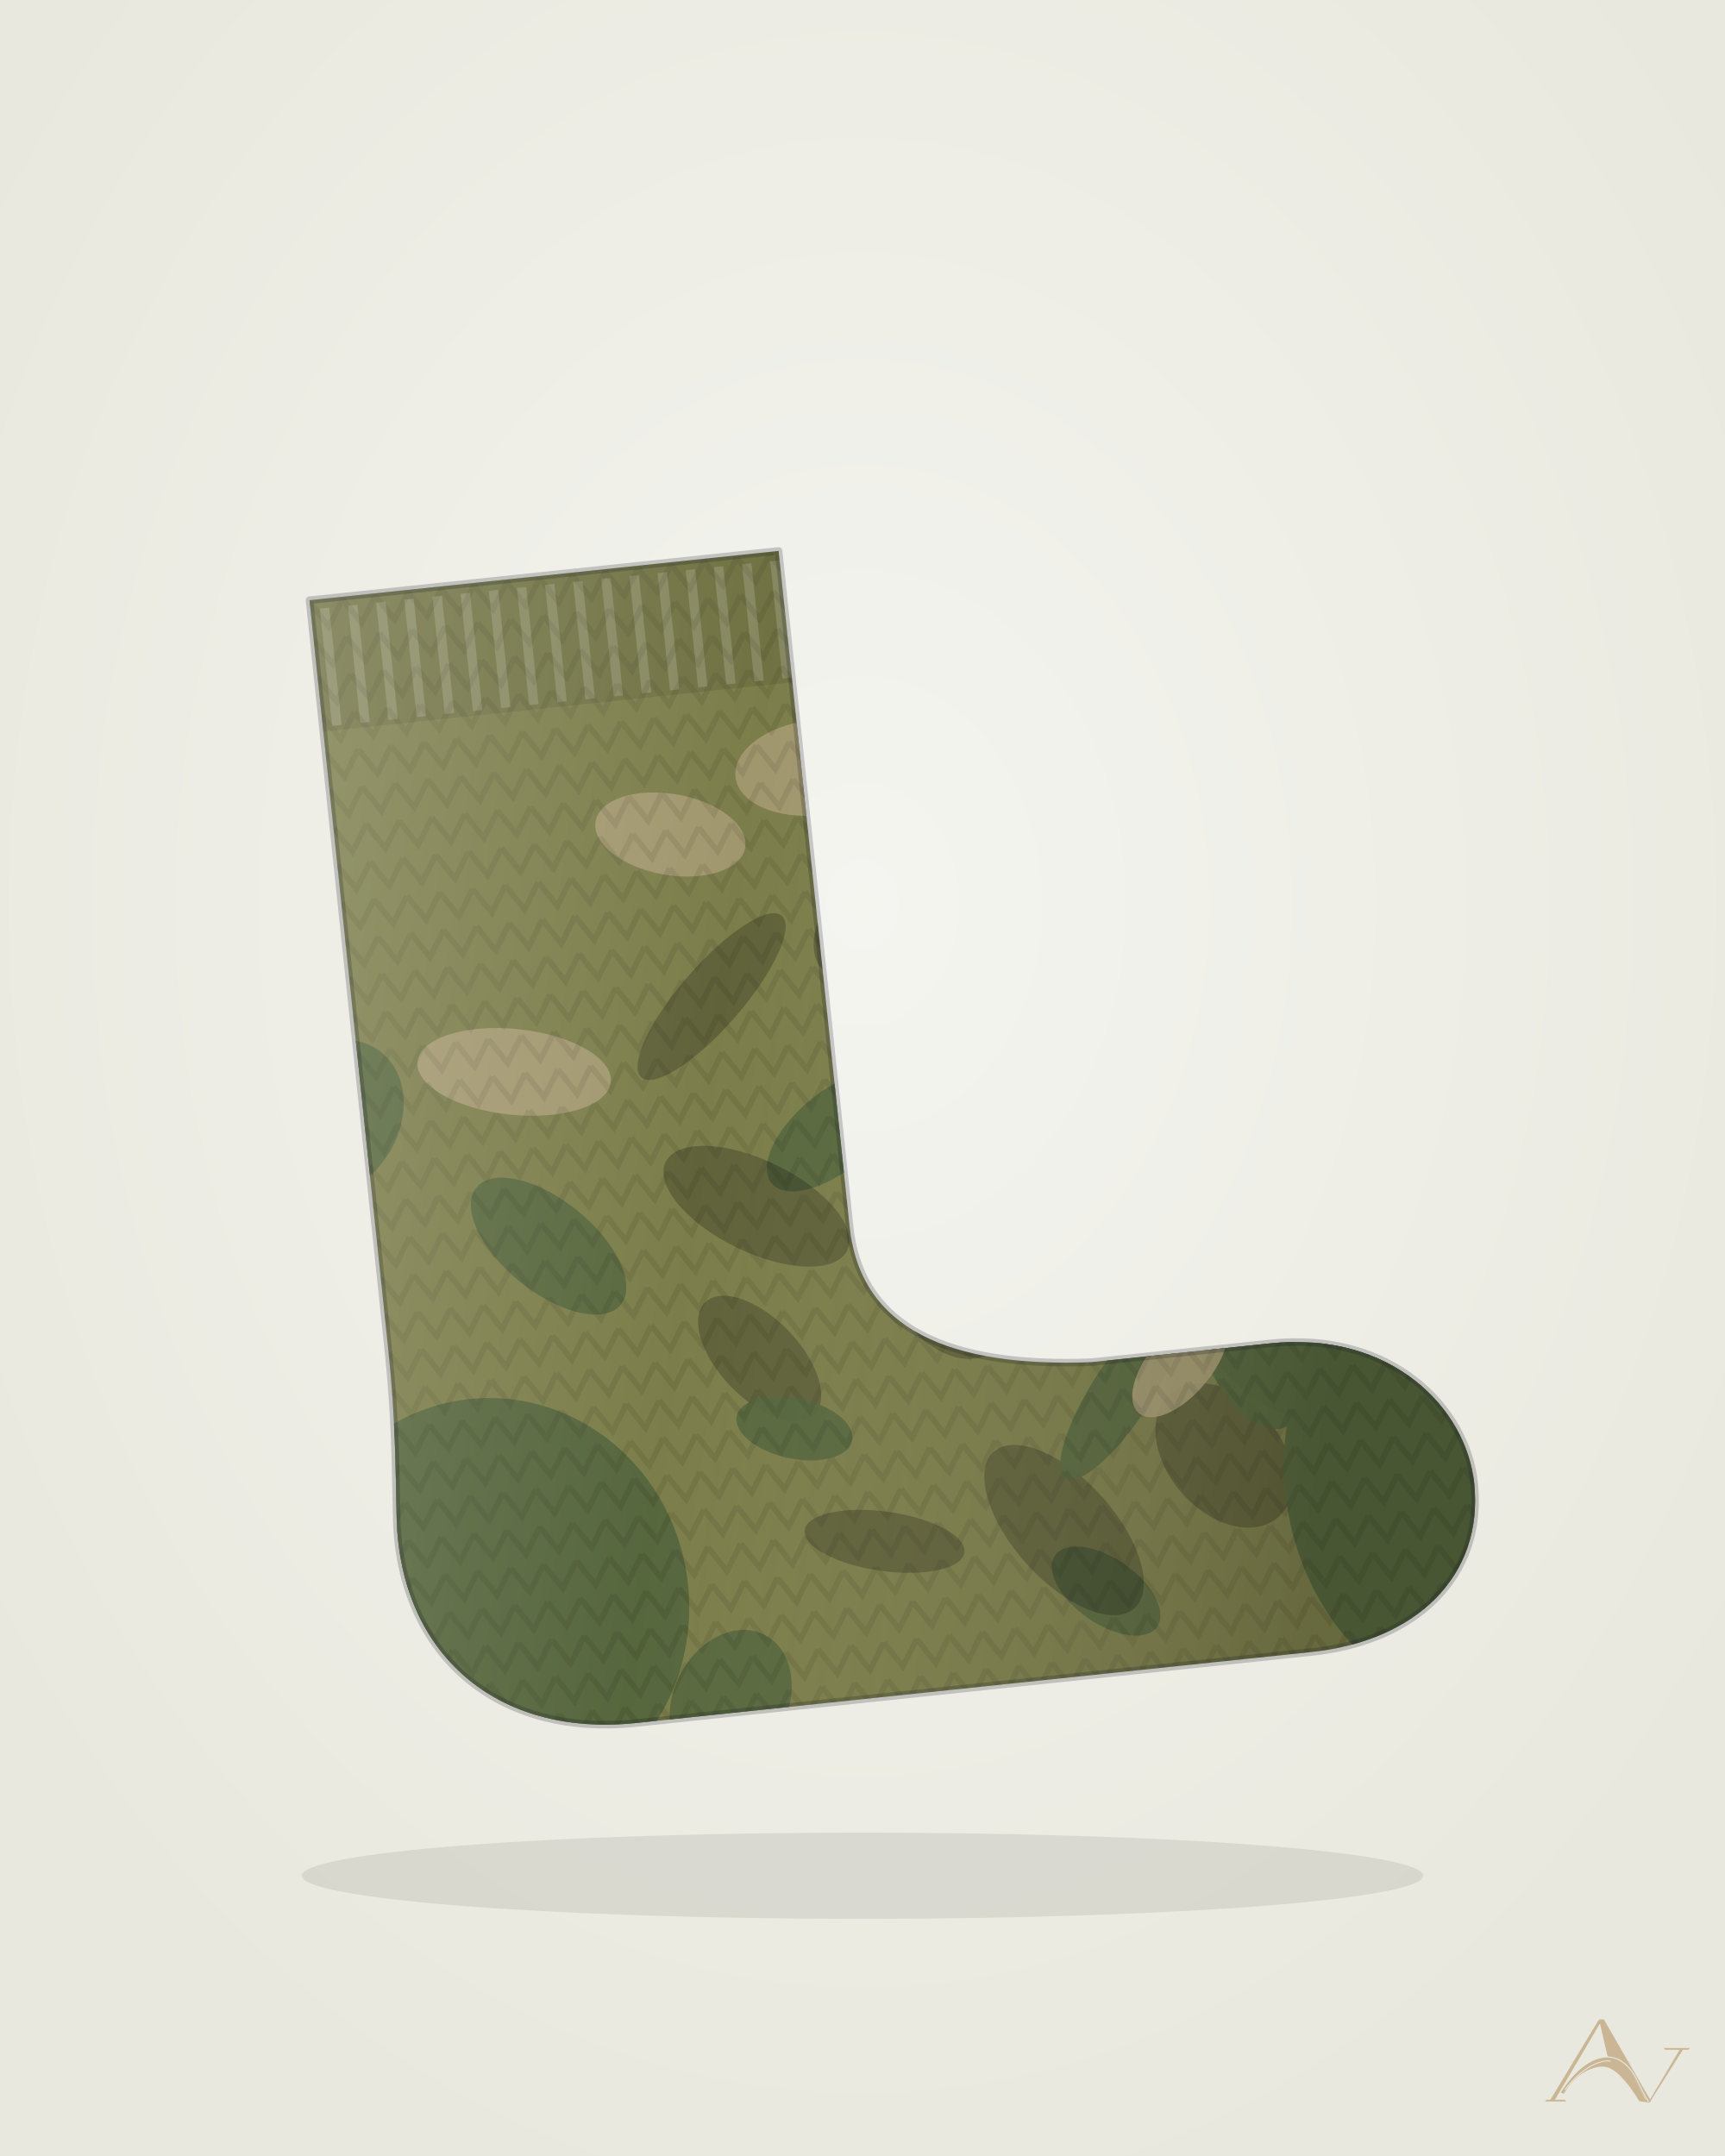
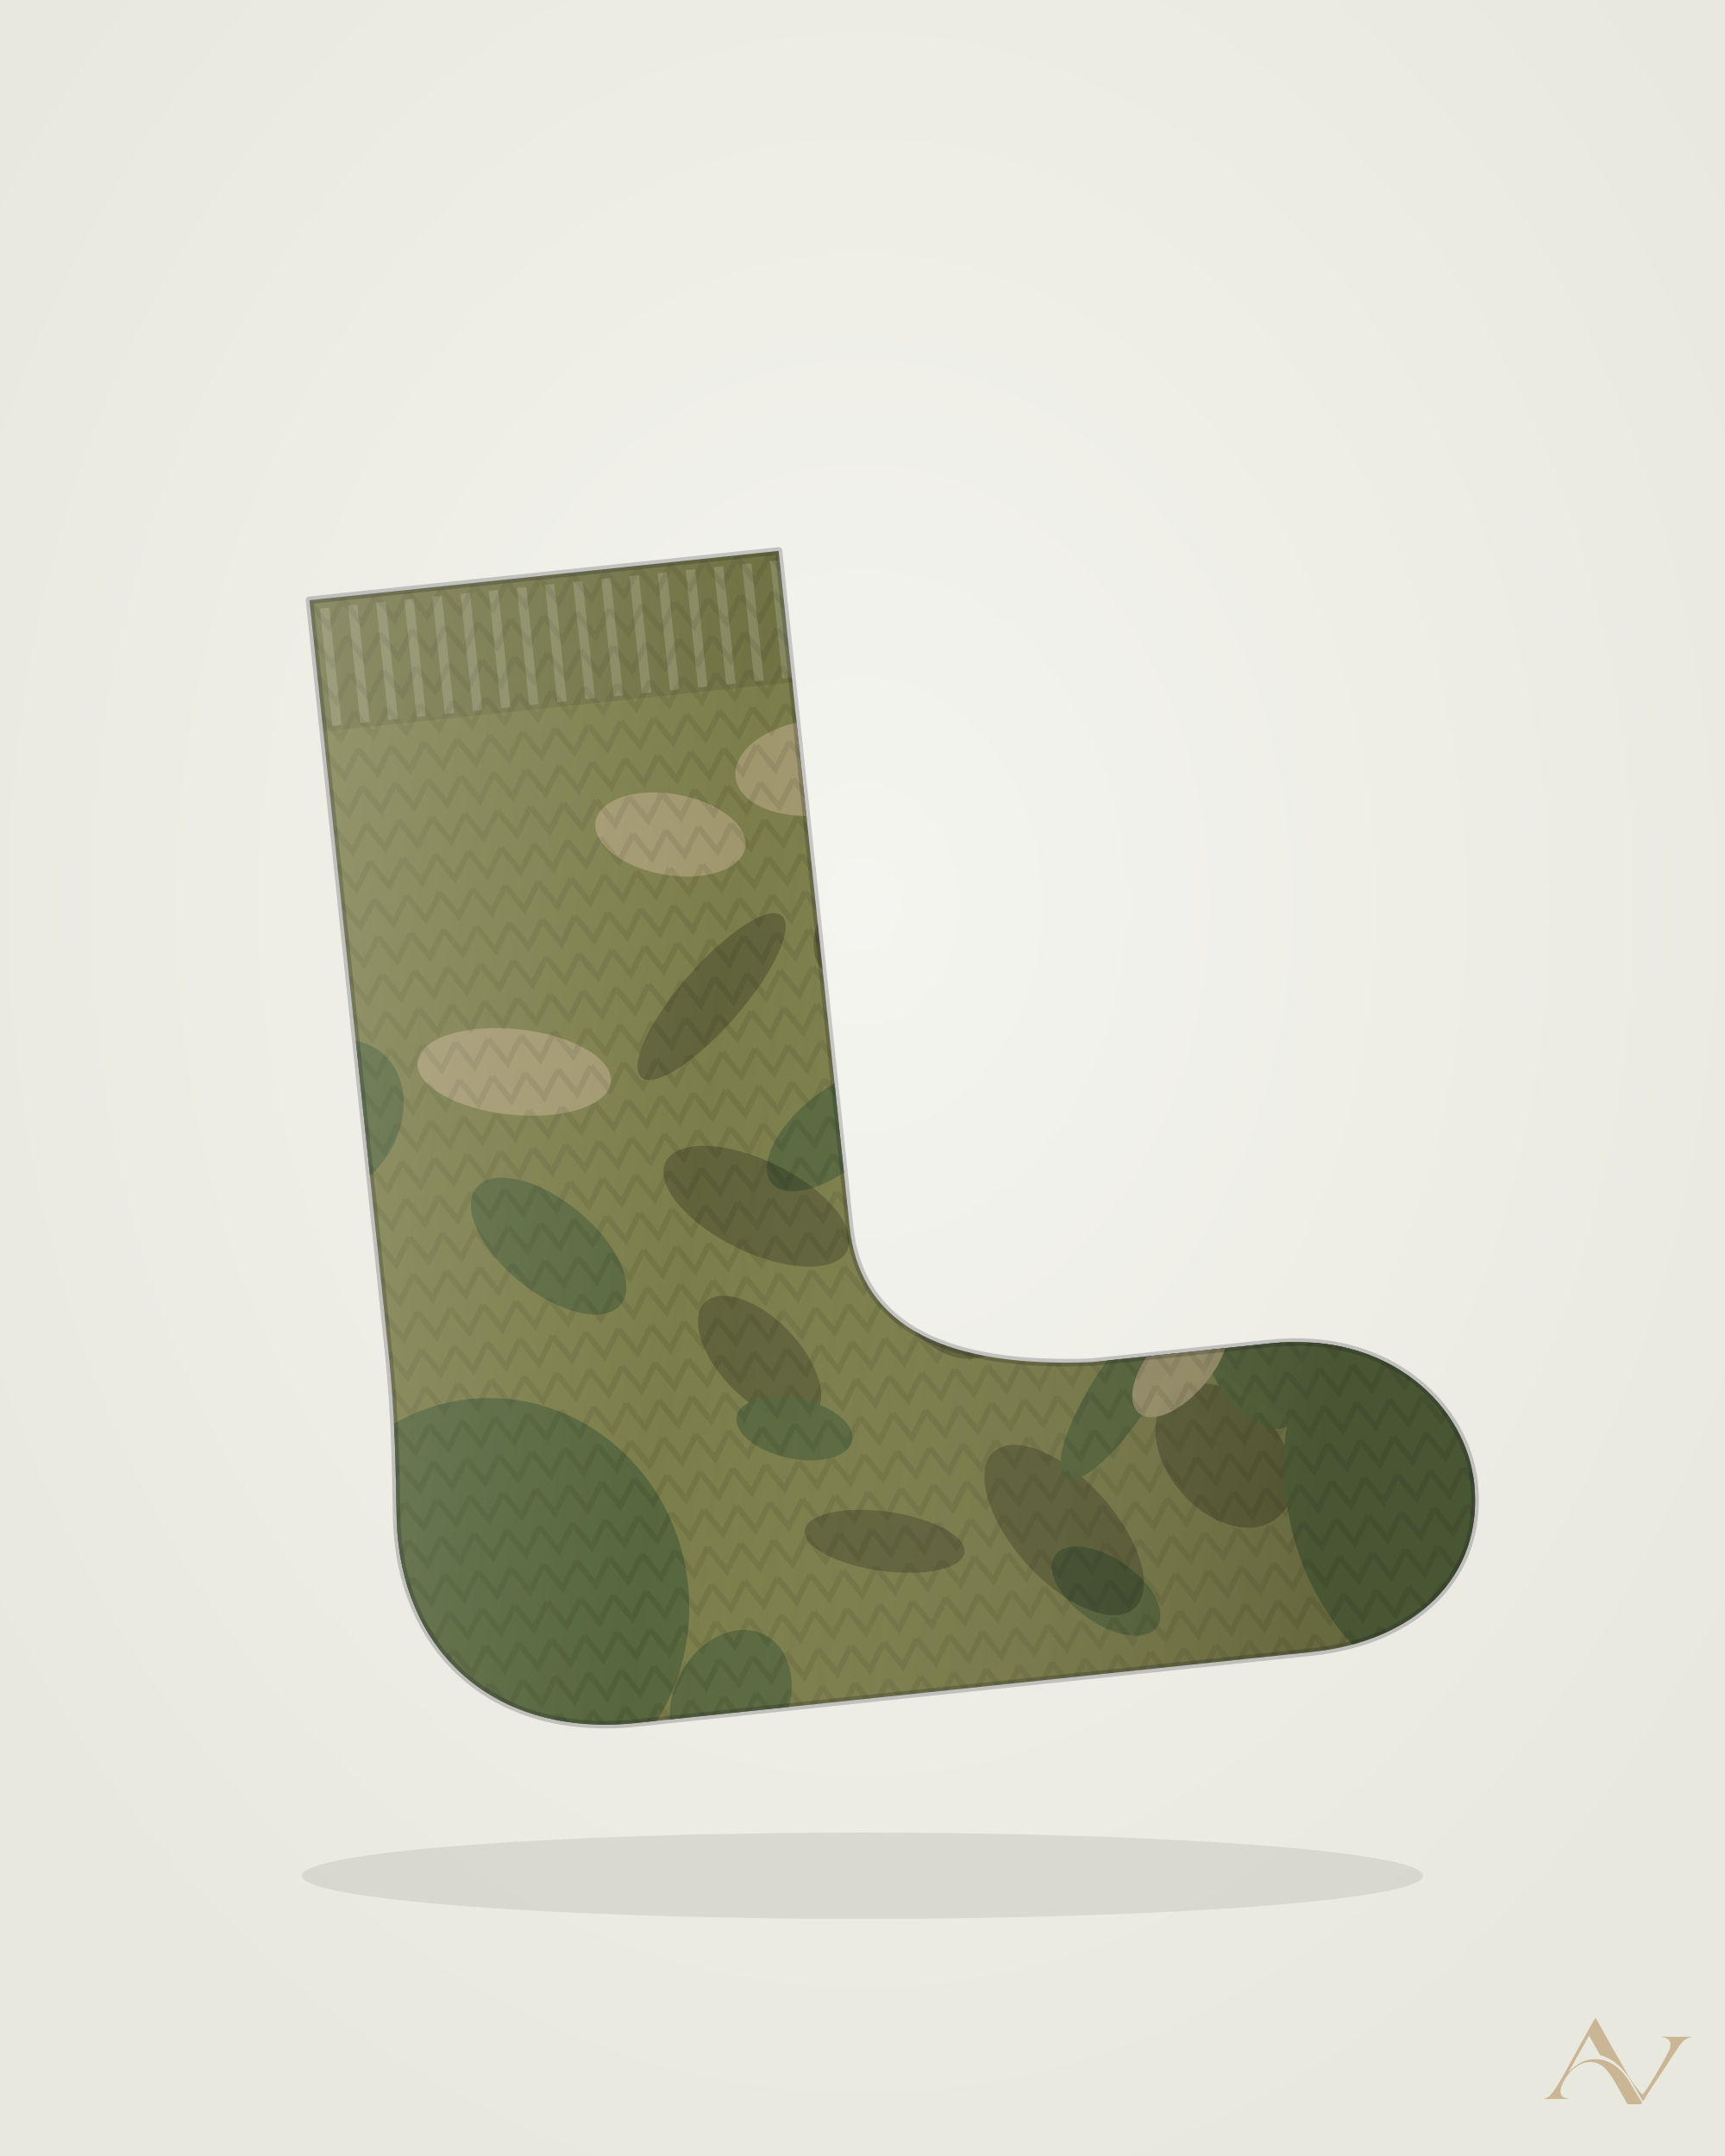
<svg xmlns="http://www.w3.org/2000/svg" viewBox="0 0 800 1000" role="img">
  <defs>
    <radialGradient id="light" cx=".5" cy=".42" r=".62">
      <stop offset="0" stop-color="#fff" stop-opacity=".55" />
      <stop offset="1" stop-color="#fff" stop-opacity="0" />
    </radialGradient>
  </defs>
  <rect width="800" height="1000" fill="#e8e8de" />
  <rect width="800" height="1000" fill="url(#light)" />
  <ellipse cx="400" cy="870" rx="260" ry="20" fill="#000" fill-opacity=".08" />
  <g transform="rotate(-6 400 500) translate(168.1 130.3) scale(2.1875 2.1875)">
    <defs>
      <clipPath id="c-camo-kids-a">
        <path d="M0 56H100V200C100 222 118 232 148 234H186C212 234 226 252 226 268C226 288 210 300 188 300H44C14 300 -4 280 -2 252C-1 240 0 230 0 216Z" />
      </clipPath>
      <pattern id="k-camo-kids-a" width="7" height="8" patternUnits="userSpaceOnUse">
        <path d="M0 0.5L3.5 6L7 0.5" fill="none" stroke="#000" stroke-opacity=".075" stroke-width="1.2" />
      </pattern>
      <linearGradient id="g-camo-kids-a" x1="0" x2="1" y1="0" y2="0.25">
        <stop offset="0" stop-color="#fff" stop-opacity=".2" />
        <stop offset=".42" stop-color="#fff" stop-opacity="0" />
        <stop offset="1" stop-color="#000" stop-opacity=".16" />
      </linearGradient>
    </defs>
    <path d="M0 56H100V200C100 222 118 232 148 234H186C212 234 226 252 226 268C226 288 210 300 188 300H44C14 300 -4 280 -2 252C-1 240 0 230 0 216Z" fill="#7b7d4a" />
    <g clip-path="url(#c-camo-kids-a)">
      <ellipse cx="146.0" cy="282.6" rx="13.2" ry="6.9" transform="rotate(41 146.0 282.6)" fill="#56663d" fill-opacity="0.9" />
      <ellipse cx="172.3" cy="123.6" rx="13.6" ry="13.2" transform="rotate(61 172.3 123.6)" fill="#a59a72" fill-opacity="0.9" />
      <ellipse cx="138.5" cy="268.8" rx="22.3" ry="10.7" transform="rotate(54 138.5 268.8)" fill="#000" fill-opacity="0.22" />
      <ellipse cx="98.8" cy="179.6" rx="17.2" ry="8.3" transform="rotate(146 98.8 179.6)" fill="#56663d" fill-opacity="0.9" />
      <ellipse cx="18.2" cy="254.8" rx="9.5" ry="8.8" transform="rotate(79 18.2 254.8)" fill="#a59a72" fill-opacity="0.9" />
      <ellipse cx="119.8" cy="213.2" rx="18.2" ry="12.6" transform="rotate(67 119.8 213.2)" fill="#000" fill-opacity="0.22" />
      <ellipse cx="191.0" cy="88.5" rx="9.9" ry="9.7" transform="rotate(156 191.0 88.5)" fill="#56663d" fill-opacity="0.9" />
      <ellipse cx="10.3" cy="254.9" rx="17.9" ry="13.7" transform="rotate(67 10.3 254.9)" fill="#a59a72" fill-opacity="0.9" />
      <ellipse cx="173.9" cy="256.6" rx="17.4" ry="12.0" transform="rotate(55 173.9 256.6)" fill="#000" fill-opacity="0.22" />
      <ellipse cx="202.7" cy="252.0" rx="20.4" ry="11.8" transform="rotate(85 202.7 252.0)" fill="#56663d" fill-opacity="0.9" />
      <ellipse cx="168.4" cy="142.4" rx="11.9" ry="10.5" transform="rotate(40 168.4 142.4)" fill="#a59a72" fill-opacity="0.9" />
      <ellipse cx="80.8" cy="193.7" rx="21.4" ry="9.7" transform="rotate(32 80.8 193.7)" fill="#000" fill-opacity="0.22" />
      <ellipse cx="153.8" cy="240.8" rx="22.0" ry="6.3" transform="rotate(129 153.8 240.8)" fill="#56663d" fill-opacity="0.9" />
      <ellipse cx="32.7" cy="160.0" rx="20.6" ry="9.1" transform="rotate(12 32.7 160.0)" fill="#a59a72" fill-opacity="0.9" />
      <ellipse cx="100.4" cy="267.2" rx="17.1" ry="6.3" transform="rotate(14 100.4 267.2)" fill="#000" fill-opacity="0.22" />
      <ellipse cx="64.4" cy="297.5" rx="15.8" ry="12.1" transform="rotate(123 64.4 297.5)" fill="#56663d" fill-opacity="0.9" />
      <ellipse cx="103.1" cy="102.5" rx="17.2" ry="10.1" transform="rotate(179 103.1 102.5)" fill="#a59a72" fill-opacity="0.9" />
      <ellipse cx="12.9" cy="271.7" rx="19.8" ry="11.7" transform="rotate(15 12.9 271.7)" fill="#000" fill-opacity="0.22" />
      <ellipse cx="194.4" cy="216.8" rx="16.9" ry="11.9" transform="rotate(81 194.4 216.8)" fill="#56663d" fill-opacity="0.9" />
      <ellipse cx="159.6" cy="212.4" rx="16.9" ry="14.4" transform="rotate(15 159.6 212.4)" fill="#a59a72" fill-opacity="0.9" />
      <ellipse cx="78.1" cy="225.9" rx="16.6" ry="8.5" transform="rotate(52 78.1 225.9)" fill="#000" fill-opacity="0.22" />
      <ellipse cx="83.9" cy="241.4" rx="12.5" ry="6.4" transform="rotate(18 83.9 241.4)" fill="#56663d" fill-opacity="0.9" />
      <ellipse cx="222.2" cy="284.5" rx="20.8" ry="13.6" transform="rotate(76 222.2 284.5)" fill="#a59a72" fill-opacity="0.9" />
      <ellipse cx="76.0" cy="148.5" rx="22.7" ry="6.6" transform="rotate(137 76.0 148.5)" fill="#000" fill-opacity="0.22" />
      <ellipse cx="-7.2" cy="165.9" rx="17.9" ry="14.4" transform="rotate(131 -7.2 165.9)" fill="#56663d" fill-opacity="0.9" />
      <ellipse cx="70.9" cy="113.4" rx="16.1" ry="8.6" transform="rotate(16 70.9 113.4)" fill="#a59a72" fill-opacity="0.9" />
      <ellipse cx="26.8" cy="282.1" rx="11.3" ry="6.6" transform="rotate(108 26.8 282.1)" fill="#000" fill-opacity="0.22" />
      <ellipse cx="181.1" cy="232.9" rx="20.1" ry="9.6" transform="rotate(72 181.1 232.9)" fill="#56663d" fill-opacity="0.9" />
      <ellipse cx="205.7" cy="165.8" rx="18.1" ry="9.0" transform="rotate(31 205.7 165.8)" fill="#a59a72" fill-opacity="0.9" />
      <ellipse cx="190.3" cy="197.4" rx="11.6" ry="9.4" transform="rotate(157 190.3 197.4)" fill="#000" fill-opacity="0.22" />
      <ellipse cx="188.9" cy="237.3" rx="20.3" ry="10.8" transform="rotate(39 188.9 237.3)" fill="#56663d" fill-opacity="0.9" />
      <ellipse cx="166.7" cy="236.3" rx="13.7" ry="6.7" transform="rotate(136 166.7 236.3)" fill="#a59a72" fill-opacity="0.9" />
      <ellipse cx="106.6" cy="137.1" rx="10.6" ry="6.7" transform="rotate(122 106.6 137.1)" fill="#000" fill-opacity="0.22" />
      <ellipse cx="36.1" cy="197.5" rx="19.7" ry="9.7" transform="rotate(45 36.1 197.5)" fill="#56663d" fill-opacity="0.9" />
      <rect x="-10" y="56" width="120" height="28" fill="#000" fill-opacity=".09" />
      <path d="M3 58V83" stroke="#fff" stroke-opacity=".16" stroke-width="2" />
      <path d="M9 58V83" stroke="#fff" stroke-opacity=".16" stroke-width="2" />
      <path d="M15 58V83" stroke="#fff" stroke-opacity=".16" stroke-width="2" />
      <path d="M21 58V83" stroke="#fff" stroke-opacity=".16" stroke-width="2" />
      <path d="M27 58V83" stroke="#fff" stroke-opacity=".16" stroke-width="2" />
      <path d="M33 58V83" stroke="#fff" stroke-opacity=".16" stroke-width="2" />
      <path d="M39 58V83" stroke="#fff" stroke-opacity=".16" stroke-width="2" />
      <path d="M45 58V83" stroke="#fff" stroke-opacity=".16" stroke-width="2" />
      <path d="M51 58V83" stroke="#fff" stroke-opacity=".16" stroke-width="2" />
      <path d="M57 58V83" stroke="#fff" stroke-opacity=".16" stroke-width="2" />
      <path d="M63 58V83" stroke="#fff" stroke-opacity=".16" stroke-width="2" />
      <path d="M69 58V83" stroke="#fff" stroke-opacity=".16" stroke-width="2" />
      <path d="M75 58V83" stroke="#fff" stroke-opacity=".16" stroke-width="2" />
      <path d="M81 58V83" stroke="#fff" stroke-opacity=".16" stroke-width="2" />
      <path d="M87 58V83" stroke="#fff" stroke-opacity=".16" stroke-width="2" />
      <path d="M93 58V83" stroke="#fff" stroke-opacity=".16" stroke-width="2" />
      <path d="M99 58V83" stroke="#fff" stroke-opacity=".16" stroke-width="2" />
      <ellipse cx="16" cy="272" rx="42" ry="44" fill="#56663d" />
      <ellipse cx="232" cy="266" rx="46" ry="52" fill="#56663d" />
      <rect x="-30" y="26" width="290" height="284" fill="url(#k-camo-kids-a)" />
      <rect x="-6" y="56" width="236" height="248" fill="url(#g-camo-kids-a)" />
    </g>
    <path d="M0 56H100V200C100 222 118 232 148 234H186C212 234 226 252 226 268C226 288 210 300 188 300H44C14 300 -4 280 -2 252C-1 240 0 230 0 216Z" fill="none" stroke="#0b1220" stroke-opacity=".2" stroke-width="1.6" stroke-linejoin="round" />
  </g>
-   <g transform="translate(716 936) scale(0.1325)" opacity=".55">
-     <defs>
-       <mask id="wm-over" maskUnits="userSpaceOnUse" x="0" y="0" width="620" height="420">
-         <rect x="0" y="0" width="620" height="420" fill="#fff" />
-         <path d="M95 303C147 222 205 180 258 180C303 181 336 213 358 255C374 287 388 317 402 338L370 333C350 300 327 268 302 243C278 220 258 211 236 212C182 217 136 255 106 307Z" fill="none" stroke="#000" stroke-width="7" stroke-linejoin="round" />
-       </mask>
-       <mask id="wm-fold" maskUnits="userSpaceOnUse" x="0" y="0" width="620" height="420">
-         <rect x="0" y="0" width="620" height="420" fill="#fff" />
-         <path d="M110 293C166 219 225 192 261 192C301 194 333 221 351 254C365 281 377 305 391 327" fill="none" stroke="#000" stroke-width="3.2" stroke-linecap="round" />
-       </mask>
-     </defs>
-     <g transform="translate(-36 -42)" fill="#b08d57">
-       <g mask="url(#wm-over)">
-         <path d="M227 50L239 50L73 331H57Z" />
-         <path d="M229 47L258 172L300 245L384 334L400 340L411 333L246 47Z" />
-       </g>
-       <path d="M40 334H114L109 328H45Z" />
-       <path d="M400 340L409 333L523 152H512Z" />
-       <path d="M455 147H548L541 153H461Z" />
-       <path d="M95 303C147 222 205 180 258 180C303 181 336 213 358 255C374 287 388 317 402 338L370 333C350 300 327 268 302 243C278 220 258 211 236 212C182 217 136 255 106 307Z" mask="url(#wm-fold)" />
-     </g>
+   <g transform="translate(716 936) scale(0.1504)" opacity=".55">
+     <path fill="#b08d57" fill-rule="evenodd" d="M258.2 265.7C257.8 265.5 257.4 264.9 256.2 262.8C255.8 262.1 254.9 260.6 254.3 259.4C253.6 258.2 252.8 256.8 252.5 256.4C252.3 255.9 251.9 255.2 251.6 254.8C251.3 254.3 250.2 252.3 249.1 250.3C246.3 245.3 245.7 244.3 243 239.7C240.5 235.3 239.9 234.3 238.2 231.1C234.9 225 233.2 222.1 230.6 217.4C222.8 204 221.3 201.3 218.8 197.1C218 195.9 216.6 193.6 215.6 191.9C214.6 190.2 213.4 188.2 212.9 187.4C212.4 186.6 211.4 185.1 210.7 184C209.9 182.9 208 180 206.4 177.7C202.6 172.2 202.6 172.1 201.2 170.3C192.2 158.1 185.2 151 177.2 145.9C173.7 143.6 169.5 141.3 167.2 140.4C162.7 138.7 160.2 137.9 153.9 136.5C151.3 135.9 147.2 135.5 143.5 135.4C140.1 135.3 140.1 135.4 136.4 135.8C129.4 136.7 124 138 118 140.3C114.8 141.6 108.3 144.8 105.6 146.5C100 150 93.5 154.8 89.8 158.1C84.3 163.2 82.3 165.2 76.7 171.8C75.3 173.5 74.1 175 71.4 178.6C68 183.2 67.6 183.9 64.4 189.9C63.3 192 61.8 194.7 61.1 195.9C58.6 200.4 57.7 202.1 55.7 207.3C53.5 212.6 52.4 216.3 51.5 221.6C51 224.2 51 228.5 51.5 231C52.9 238 57.5 243.7 63.5 245.9C64 246.1 64.6 246.3 64.8 246.4C66 246.9 69.9 247.8 72.5 248.1C75.8 248.4 75.8 248.5 76.1 248.7C76.4 249.1 76.2 249.5 75.7 249.6C75.1 249.8 4.9 249.8 2.2 249.6C0.3 249.5 0 249.4 0.2 249C0.4 248.8 1.1 248.6 3.5 248C8.1 246.8 11.5 245.2 15 242.6C17.9 240.4 24.1 233.7 27.9 228.6C31.5 223.9 40.8 210.2 43.4 205.7C45 203 48 197.8 50 194.5C50.6 193.5 51.6 191.8 52.2 190.6C52.9 189.4 53.8 187.7 54.4 186.8C56.4 183.6 59 179.1 60.5 176.1C61 175.2 62.1 173.2 63 171.8C63.8 170.3 65.1 168 65.7 166.7C66.4 165.4 67.3 163.6 67.8 162.8C68.3 162 69 160.6 69.5 159.6C70 158.7 71.1 156.8 71.9 155.4C72.7 154 73.7 152.1 74.2 151.3C74.9 149.9 75.8 148.2 78.9 142.5C79.3 141.7 80 140.6 80.3 140C80.6 139.4 81.7 137.3 82.8 135.4C83.8 133.4 84.7 131.8 84.8 131.7C84.8 131.6 85.6 130.2 86.5 128.6C87.5 126.9 88.8 124.6 89.5 123.3C90.2 122.1 91.4 120 92.1 118.7C94.1 115 95.2 113.1 95.3 112.9C95.3 112.9 96.4 110.9 97.6 108.6C98.8 106.3 100.8 102.7 102 100.6C103.2 98.5 104.7 95.8 105.4 94.6C107.1 91.4 108.2 89.4 111.7 83.3C112.3 82.3 113.3 80.5 113.9 79.3C114.6 78 115.9 75.6 117 73.8C119.6 69.1 120.9 66.9 123.2 62.6C124.3 60.6 125.9 57.9 126.6 56.6C128.2 53.9 130.9 48.9 132.6 45.7C134 43.1 134.4 42.4 138.2 35.8C139.8 33 141.6 29.9 142.1 28.8C142.7 27.8 143.8 25.9 144.5 24.6C148.1 18.5 149.7 15.8 150.8 13.7C151.5 12.5 152.7 10.4 153.4 9.2C154.2 8 155.4 5.9 156.1 4.6C158.7 0.1 158.8 0 159.3 0C159.7 0 160 0.3 160.4 1C160.5 1.2 160.9 2 161.4 2.7C161.8 3.4 162.6 4.9 163.2 6C163.8 7.1 165.2 9.7 166.4 11.6C168.5 15.4 170.7 19.3 171.9 21.6C172.3 22.3 173.3 24.1 174.1 25.6C174.9 27 176 28.9 176.5 29.8C177.6 31.8 181 38 182.6 40.8C183.3 42.1 184.2 43.8 184.7 44.6C186.2 47.2 187.7 50 190.5 54.9C192.4 58.3 193.1 59.5 193.8 60.8C194.6 62.3 196.1 65 197.2 67C197.8 68 198.6 69.5 199 70.3C199.5 71 200.4 72.7 201.1 73.9C201.8 75.2 202.9 77.2 203.6 78.4C204.3 79.7 205.4 81.7 206.1 82.9C206.8 84.1 207.8 85.9 208.4 86.8C210.8 91.3 213.7 96.3 215.4 99.1C216.4 100.8 217.6 102.8 217.9 103.5C218.3 104.2 219.1 105.5 219.6 106.4C220.1 107.3 220.8 108.5 221.1 109.1C221.5 109.7 222.6 111.5 223.6 113.3C225.3 116.1 226.8 118.8 228.4 121.7C228.7 122.3 230.4 125.3 232.2 128.4C233.9 131.4 235.9 134.9 236.5 136.1C237.2 137.2 238.1 138.8 238.5 139.4C239.4 141 244 149.1 245.3 151.3C245.7 152.2 246.6 153.7 247.1 154.6C247.6 155.5 248.8 157.6 249.8 159.3C250.8 161 252.2 163.5 252.9 164.8C254.4 167.4 255.1 168.5 256.1 170.4C256.5 171.1 257.2 172.4 257.7 173.3C258.2 174.1 258.9 175.3 259.3 176C260 177.3 261.4 179.6 262.7 181.6C266.7 187.9 269.3 191.9 271.4 194.9C273.1 197.3 274.8 199.7 275.7 201.1C276.1 201.7 278 204.3 279.9 206.8C281.8 209.4 284.5 213 285.9 214.9C292.9 224.2 298.5 231.1 301.1 233.6C303.5 235.9 304.4 235.9 306.3 233.5C310.3 228.6 313.1 224.8 315.3 221.6C316 220.5 318.5 216.7 320.8 213.3C323.1 209.8 325.6 205.9 326.3 204.7C327.1 203.5 328.1 201.8 328.7 200.9C330.8 197.5 331.9 195.9 333.9 192.4C335.1 190.4 336.8 187.7 337.7 186.3C339.1 184 342.9 177.7 346 172.4C346.5 171.5 348.3 168.5 349.9 165.9C351.4 163.2 353 160.4 353.5 159.7C354.9 157.2 358.4 151.1 360.4 147.8C361.5 145.9 362.8 143.8 363.2 142.9C363.7 142.1 364.9 140 365.9 138.3C366.8 136.6 368.6 133.6 369.7 131.6C370.8 129.6 372.6 126.4 373.6 124.4C375.4 121 375.7 120.4 378.1 115.9C380.1 112.2 382.8 106.9 386.5 98.9C388.9 94 389.7 91.2 390.4 86.4C390.7 84.1 390.7 79.8 390.4 78.1C389.8 74.8 388.2 71.3 386.2 68.8C381.8 63.5 375.4 60.5 365.9 59.4C364.7 59.2 363.6 59.1 363.4 59C362.8 58.7 362.8 58.2 363.5 58C363.9 57.9 452.2 57.8 453.7 57.9C454.7 58 455 58.2 455 58.4C455 58.7 454.8 58.8 451 59.7C447.3 60.7 446.2 61.1 443.3 62.3C439.2 64.1 436.5 65.6 433.7 67.9C425.8 74.2 422 78.9 409.9 97.3C405.6 103.9 400 112.4 398.2 115.1C397.8 115.7 396.6 117.5 395.5 119.1C394.4 120.7 393 122.9 392.3 123.9C390.6 126.4 382.7 138.5 380.6 141.8C379.7 143.2 377.9 145.9 376.6 147.8C375.4 149.7 373.6 152.5 372.6 153.9C369.5 158.6 367.3 161.9 365.8 164.1C365 165.3 363.4 167.8 362.2 169.7C361 171.5 359.2 174.2 358.3 175.6C357.3 177 354.3 181.5 351.6 185.6C348.9 189.7 345.2 195.3 343.4 197.9C341.6 200.6 339.5 203.7 338.9 204.8C338.2 205.8 336.9 207.8 336 209.1C335.1 210.5 333.9 212.2 333.4 212.9C332 215 329.5 219 328 221.4C326.7 223.5 325.9 224.8 323.3 228.9C322.5 230 321.3 232 320.6 233.3C319.8 234.5 318.5 236.8 317.5 238.3C316.6 239.7 315.2 242 314.4 243.4C312.7 246.2 311.1 248.9 309 252C308.3 253.2 307.4 254.6 307.1 255.1C306.4 256.2 306.1 256.5 305.6 256.3C305.4 256.2 305.1 255.9 305 255.7C304.9 255.5 304.1 254.2 303.2 252.8C302.4 251.4 301.4 249.8 301 249.1C300.7 248.5 299.9 247.1 299.2 246.1C297.7 243.5 296.1 240.8 295.4 239.4C294.3 237.6 291.1 232 288.8 228.1C288.3 227.2 287.5 225.8 287 225C285.6 222.5 283.4 218.6 282.2 216.8C280.2 213.3 278.8 211.1 277.9 209.3C276.8 207.4 275.8 205.8 274.8 204.1C274.4 203.4 273.7 202.3 273.2 201.4C269.5 195.3 263.9 186.3 260.7 181.5C257.4 176.6 252.2 169.8 247.2 163.9C246.1 162.7 245 161.4 244.6 160.9C243.1 158.9 236 151.5 232.4 148.2C225.2 141.3 217.3 135 211 131C204 126.6 199 123.8 193.8 121.6C193 121.3 192 120.8 191.5 120.6C186.8 118.5 182.6 117.1 177.1 115.8C175 115.2 174.2 114.9 173.8 114.4C173.5 114.2 172.6 112.7 171.7 111.1C170.9 109.4 169.7 107.4 169.2 106.5C168 104.6 166.4 102 165.6 100.4C162.3 94.6 160.4 91.3 159.5 89.8C157.8 86.8 154.8 81.6 153 78.2C151.3 75.1 149.8 72.5 147.5 68.6C146.8 67.6 145.4 65.1 144.4 63.1C140 55.2 139.8 55 139.3 55C138.7 55 138.7 54.9 136.2 59.6C135.5 60.9 134.5 62.8 133.9 63.7C132 67.1 130.2 70.2 129.6 71.3C129.2 71.8 128.2 73.7 127.4 75.3C126.5 77 125.2 79.2 124.6 80.3C123.9 81.4 123 82.9 122.6 83.7C121.7 85.4 121.3 86.1 115.9 95.6C113.5 99.9 111.7 103.1 111.2 103.9C111 104.4 110.2 105.8 109.5 107.1C106.6 112.1 106 113.2 104.7 115.6C103.5 118 102.7 119.4 100.7 122.9C100.2 123.7 98.7 126.5 97.2 129.1C95.8 131.8 94 135 93.3 136.4C92.6 137.7 91.6 139.5 91.1 140.4C90.3 141.8 88.2 145.5 87.2 147.4C86.7 148.3 84.1 153.1 82.8 155.5C82.4 156.3 81.7 157.6 81.2 158.4C80.8 159.2 80.2 160.2 80 160.8C79.7 161.3 79.1 162.3 78.6 163.2C77.2 165.6 76.6 167 77 167C77.3 167 78.5 165.9 80 164.1C82.7 161.1 85.5 158.1 87.5 156.5C88.4 155.6 90 154.3 91 153.4C94.1 150.8 94.9 150.1 97.7 148C102.5 144.3 108 140.8 112.4 138.6C113.6 137.9 115.7 136.8 117 136.2C124.1 132.6 134.4 129.4 143.6 128.1C150.1 127.1 158.3 126.7 163.1 127C167 127.2 169.7 127.5 171.4 127.8C172.3 127.9 174.1 128.1 175.2 128.3C176.4 128.5 177.7 128.7 178.3 128.9C178.8 129 179.8 129.2 180.6 129.4C185 130.2 192 132.4 198.1 134.8C200.9 136 207.2 139.2 212.8 142.3C216.5 144.5 223.2 149.2 228.5 153.6C234.1 158.2 242.3 166.5 247.4 172.9C253.6 180.4 261.7 192.3 267.2 201.8C267.8 202.8 268.9 204.7 269.7 206C270.4 207.3 271.6 209.2 272.2 210.2C272.8 211.2 273.7 212.9 274.3 213.9C274.9 214.9 276.2 217.2 277.2 218.9C279 222.1 280.6 224.9 281.9 226.8C282.2 227.4 283.1 228.9 283.8 230.1C284.5 231.4 285.4 233 285.8 233.7C287 235.7 290.9 242 292.8 245C293.7 246.5 295.1 248.8 295.8 250C296.6 251.2 297.4 252.4 297.6 252.8C298.2 253.7 300.9 257.9 301.8 259.4C303 261.4 303 261.3 301.1 264.2C300.5 265.2 300.2 265.5 299.8 265.7L299.2 266L278.9 266C258.8 266 258.6 266 258.2 265.7Z" />
  </g>
</svg>
